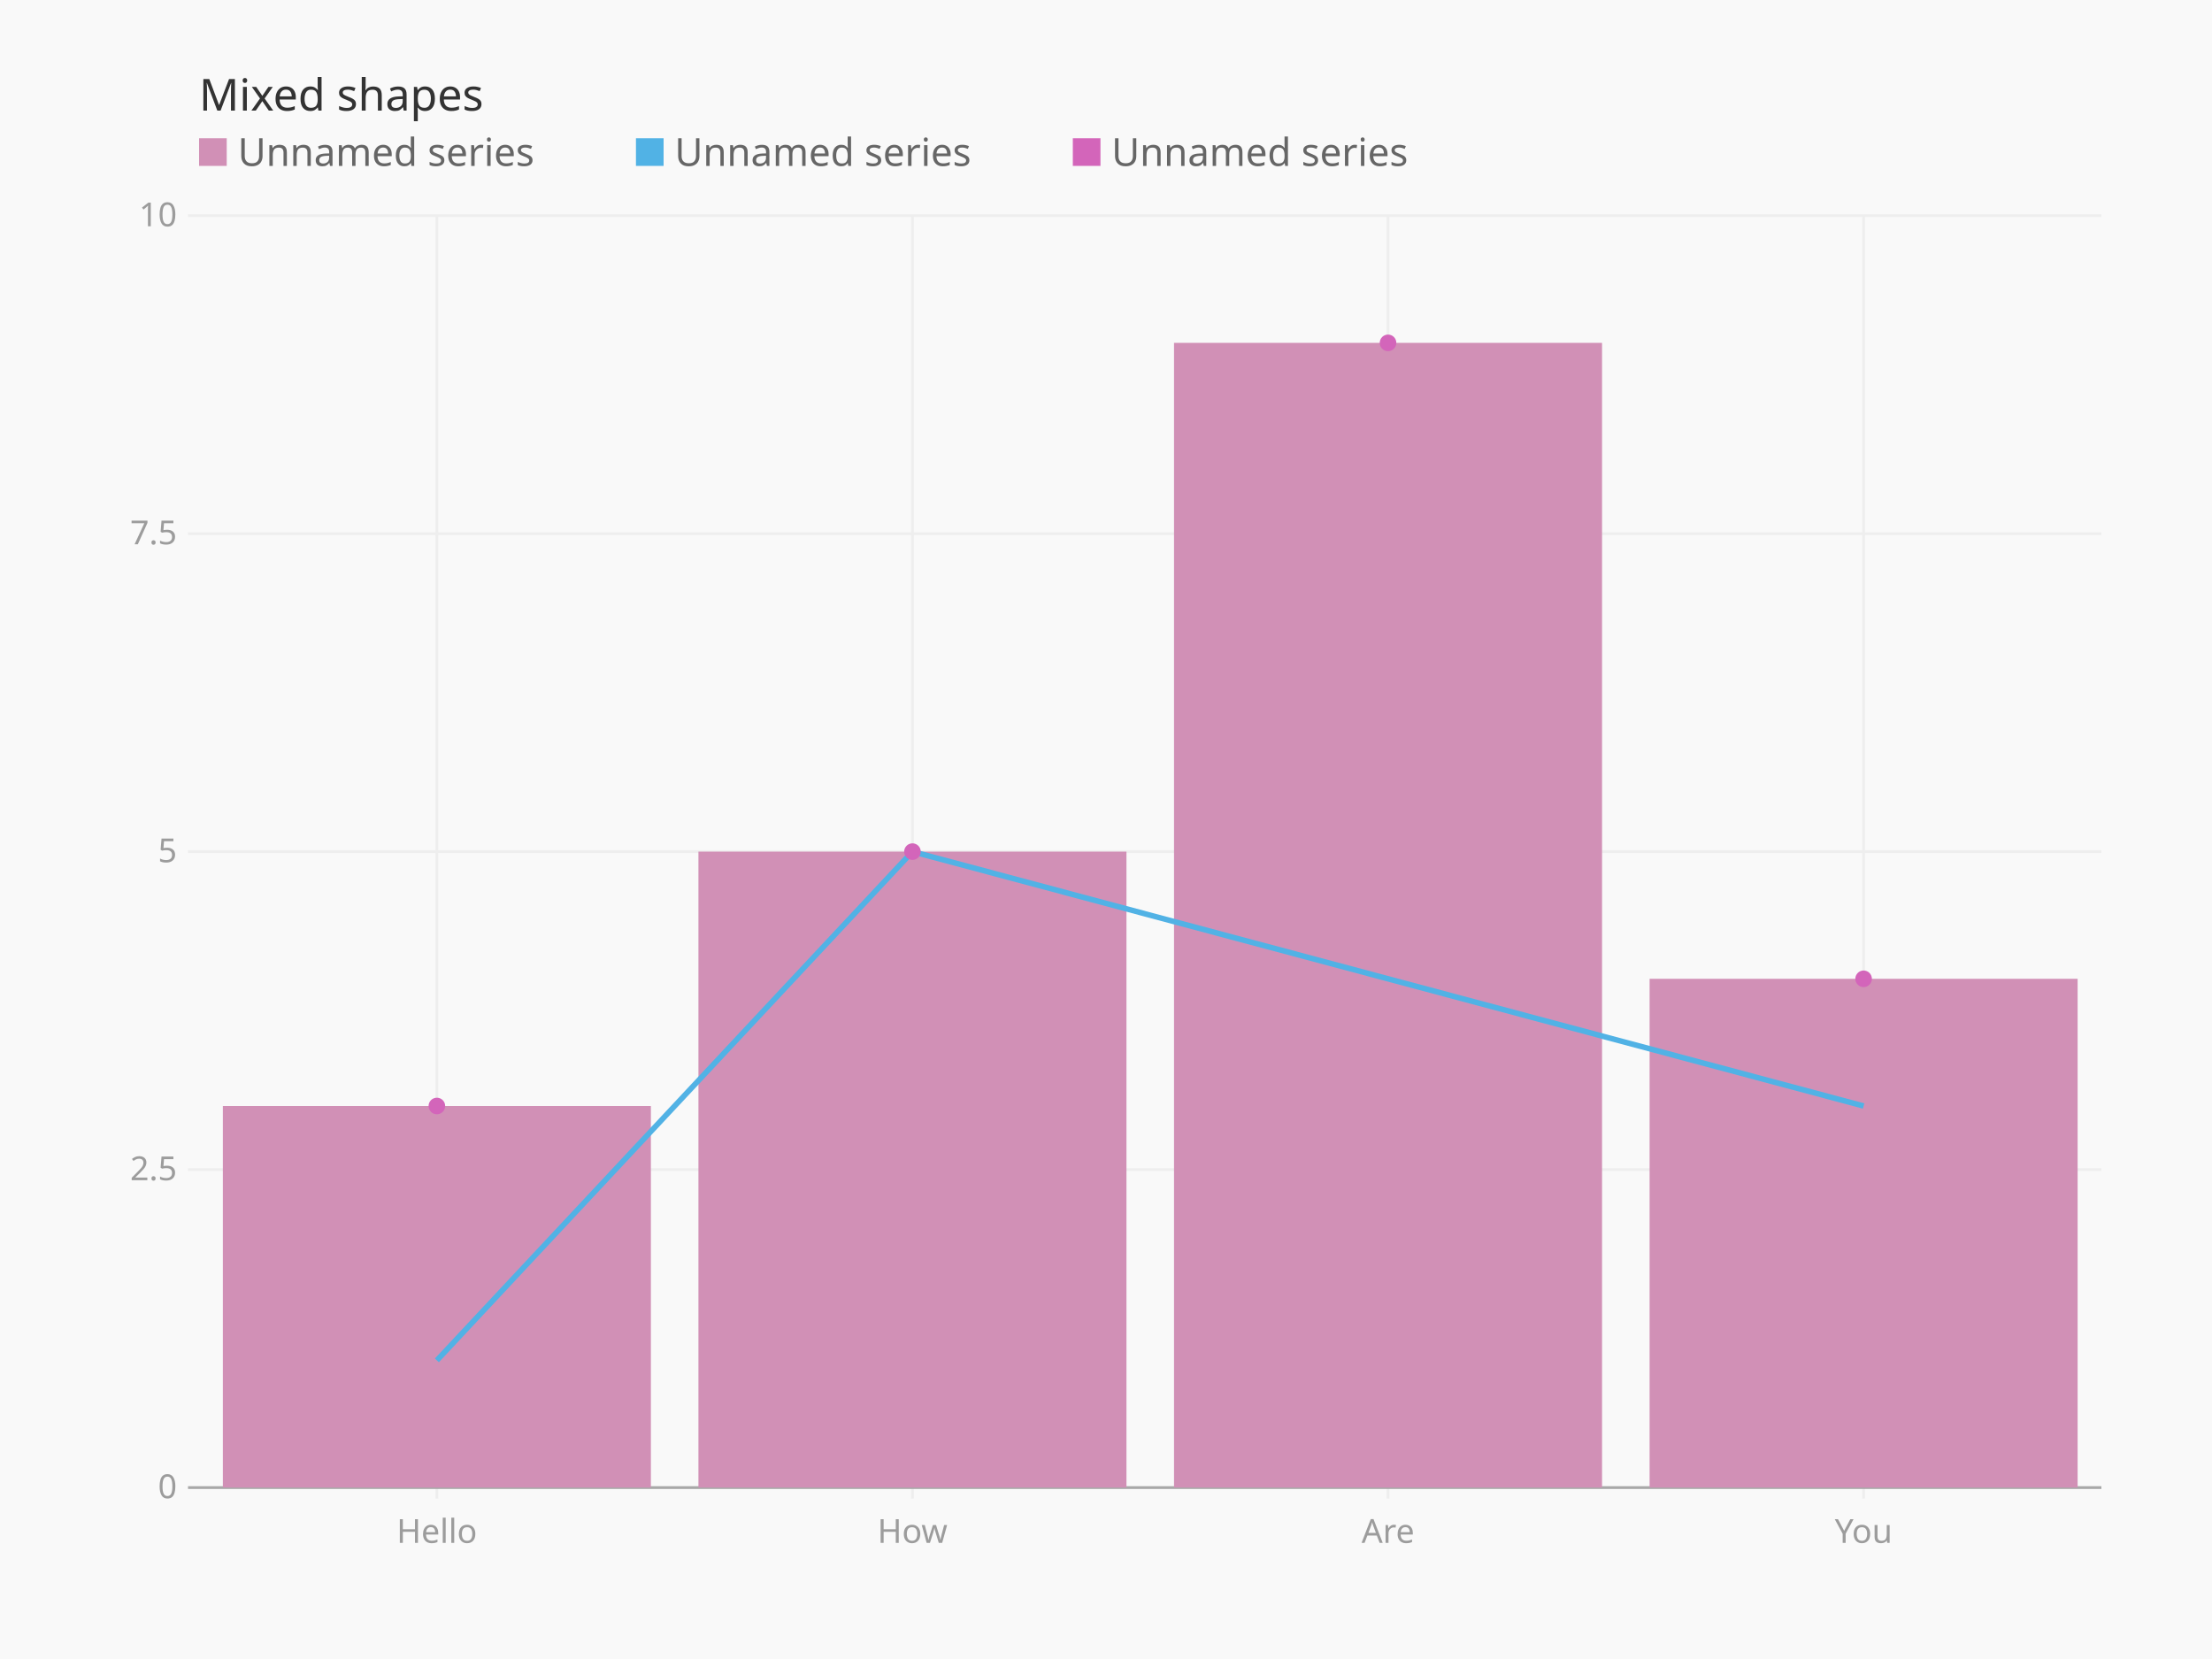
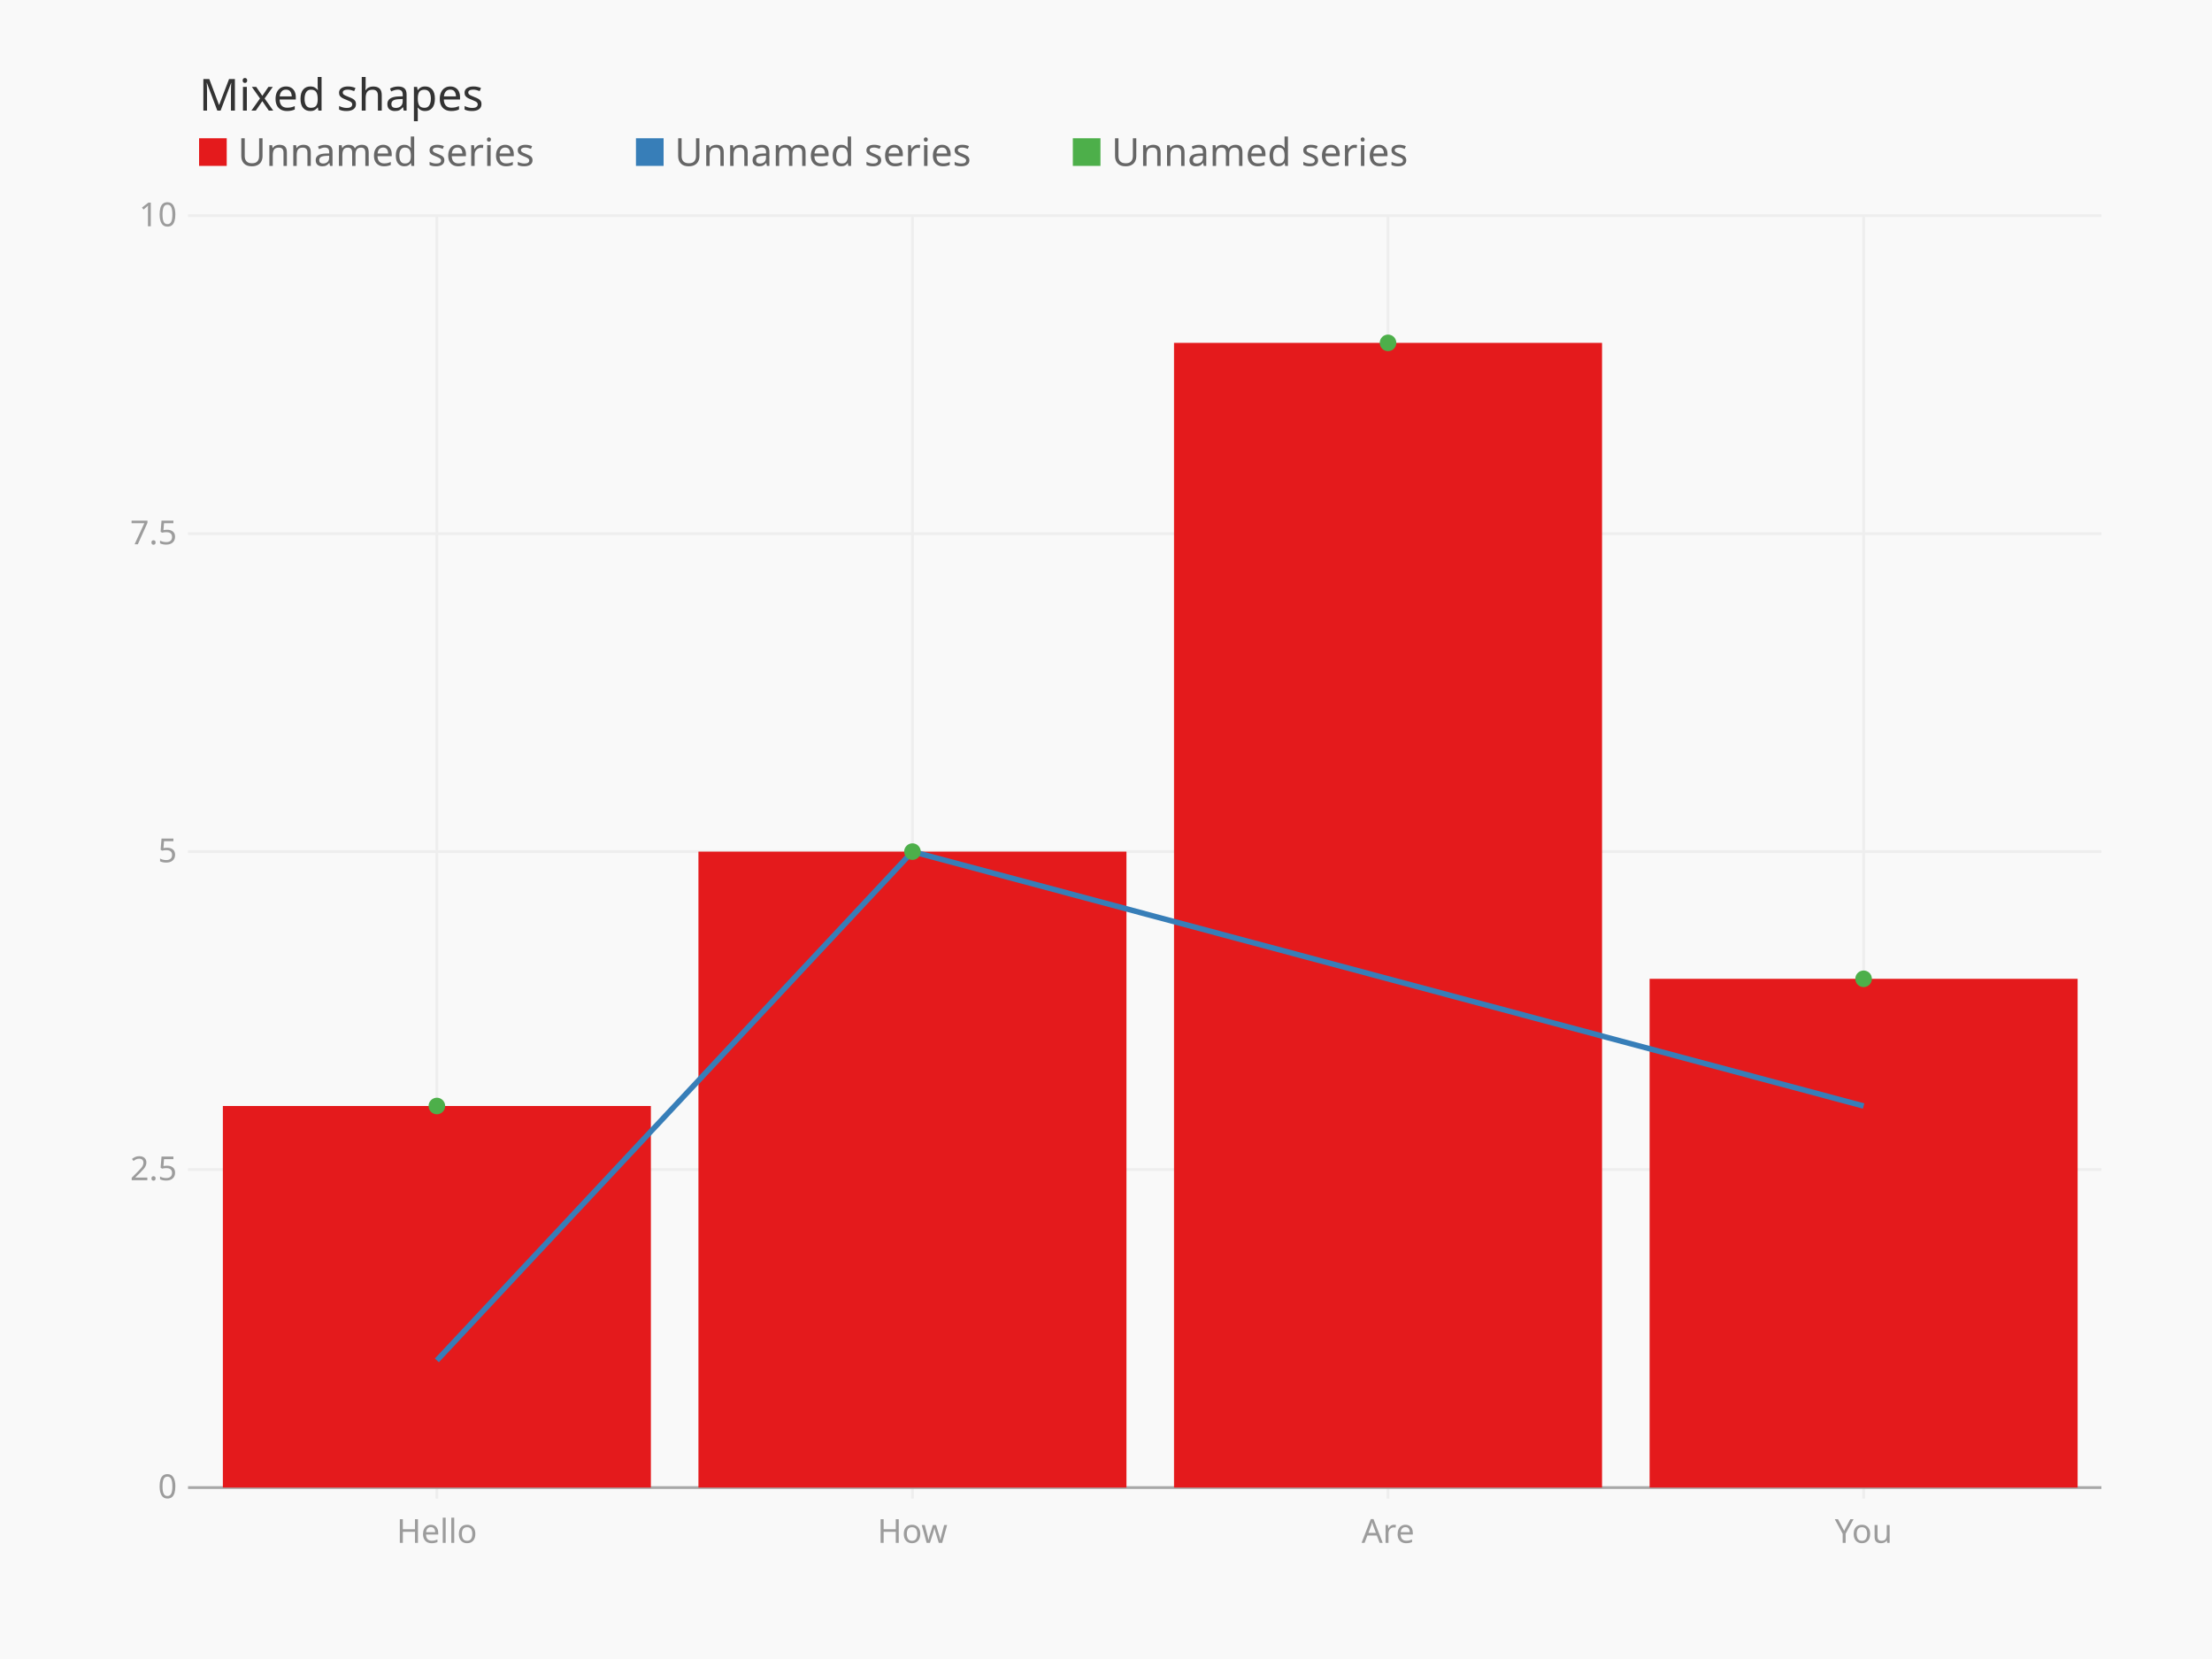
<svg xmlns="http://www.w3.org/2000/svg" height="600" version="1.1" width="800">
  <g>
    <rect fill="#f9f9f9" height="600" width="800" x="0" y="0" />
    <g transform="translate(40 40)">
      <g transform="translate(32 0)">
        <text fill="#333" font-family="Monaco" font-size="16" x="0" y="0">Mixed shapes</text>
        <g transform="translate(0 20)">
          <g transform="translate(0 0)">
-             <rect fill="#d190b6" height="10" width="10" x="0" y="-10" />
+             <rect fill="#e41a1c" height="10" width="10" x="0" y="-10" />
            <text fill="#666" font-family="Monaco" font-size="14" x="14" y="0">Unnamed series</text>
          </g>
          <g transform="translate(158 0)">
-             <rect fill="#51b2e5" height="10" width="10" x="0" y="-10" />
+             <rect fill="#377eb8" height="10" width="10" x="0" y="-10" />
            <text fill="#666" font-family="Monaco" font-size="14" x="14" y="0">Unnamed series</text>
          </g>
          <g transform="translate(316 0)">
-             <rect fill="#d365ba" height="10" width="10" x="0" y="-10" />
+             <rect fill="#4daf4a" height="10" width="10" x="0" y="-10" />
            <text fill="#666" font-family="Monaco" font-size="14" x="14" y="0">Unnamed series</text>
          </g>
        </g>
      </g>
      <g transform="translate(0 38)">
        <g transform="translate(32 0)">
          <g class="axis bottom">
            <g class="tick">
              <line stroke="#eee" stroke-width="1" x1="86" x2="86" y1="0" y2="464.0" />
              <text dy="1em" fill="#9c9c9c" font-family="Monaco" text-anchor="middle" x="86" y="468.0">Hello</text>
            </g>
            <g class="tick">
              <line stroke="#eee" stroke-width="1" x1="258" x2="258" y1="0" y2="464.0" />
              <text dy="1em" fill="#9c9c9c" font-family="Monaco" text-anchor="middle" x="258" y="468.0">How</text>
            </g>
            <g class="tick">
              <line stroke="#eee" stroke-width="1" x1="430" x2="430" y1="0" y2="464.0" />
              <text dy="1em" fill="#9c9c9c" font-family="Monaco" text-anchor="middle" x="430" y="468.0">Are</text>
            </g>
            <g class="tick">
              <line stroke="#eee" stroke-width="1" x1="602" x2="602" y1="0" y2="464.0" />
              <text dy="1em" fill="#9c9c9c" font-family="Monaco" text-anchor="middle" x="602" y="468.0">You</text>
            </g>
          </g>
          <g class="axis left">
            <g class="tick">
              <line stroke="#eee" stroke-width="1" x1="-4" x2="688.0" y1="345.00" y2="345.00" />
              <text dy="0.32em" fill="#9c9c9c" font-family="Monaco" text-anchor="end" x="-8" y="345.00">2.5</text>
            </g>
            <g class="tick">
              <line stroke="#eee" stroke-width="1" x1="-4" x2="688.0" y1="230.0" y2="230.0" />
              <text dy="0.32em" fill="#9c9c9c" font-family="Monaco" text-anchor="end" x="-8" y="230.0">5</text>
            </g>
            <g class="tick">
              <line stroke="#eee" stroke-width="1" x1="-4" x2="688.0" y1="115.00" y2="115.00" />
              <text dy="0.32em" fill="#9c9c9c" font-family="Monaco" text-anchor="end" x="-8" y="115.00">7.5</text>
            </g>
            <g class="tick">
              <line stroke="#eee" stroke-width="1" x1="-4" x2="688.0" y1="0" y2="0" />
              <text dy="0.32em" fill="#9c9c9c" font-family="Monaco" text-anchor="end" x="-8" y="0">10</text>
            </g>
            <g class="tick">
              <line stroke="#a8a8a8" stroke-width="1" x1="-4" x2="688.0" y1="460" y2="460" />
              <text dy="0.32em" fill="#9c9c9c" font-family="Monaco" text-anchor="end" x="-8" y="460">0</text>
            </g>
          </g>
          <g>
            <g class="series columns">
-               <rect fill="#d190b6" height="138.0" width="154.8" x="8.6" y="322.0" />
-               <rect fill="#d190b6" height="230.0" width="154.8" x="180.6" y="230.0" />
-               <rect fill="#d190b6" height="414.0" width="154.8" x="352.6" y="46.0" />
-               <rect fill="#d190b6" height="184.0" width="154.8" x="524.6" y="276.0" />
+               <rect fill="#e41a1c" height="138.0" width="154.8" x="8.6" y="322.0" />
+               <rect fill="#e41a1c" height="230.0" width="154.8" x="180.6" y="230.0" />
+               <rect fill="#e41a1c" height="414.0" width="154.8" x="352.6" y="46.0" />
+               <rect fill="#e41a1c" height="184.0" width="154.8" x="524.6" y="276.0" />
            </g>
            <g class="series lines">
-               <path d="M 86 414.0 L 258 230.0 L 430 276.0 L 602 322.0" fill="none" stroke="#51b2e5" stroke-width="2" />
+               <path d="M 86 414.0 L 258 230.0 L 430 276.0 L 602 322.0" fill="none" stroke="#377eb8" stroke-width="2" />
            </g>
            <g class="series dots">
-               <circle cx="86" cy="322.0" fill="#d365ba" r="3" />
-               <circle cx="258" cy="230.0" fill="#d365ba" r="3" />
-               <circle cx="430" cy="46.0" fill="#d365ba" r="3" />
-               <circle cx="602" cy="276.0" fill="#d365ba" r="3" />
+               <circle cx="86" cy="322.0" fill="#4daf4a" r="3" />
+               <circle cx="258" cy="230.0" fill="#4daf4a" r="3" />
+               <circle cx="430" cy="46.0" fill="#4daf4a" r="3" />
+               <circle cx="602" cy="276.0" fill="#4daf4a" r="3" />
            </g>
          </g>
        </g>
      </g>
    </g>
  </g>
</svg>
